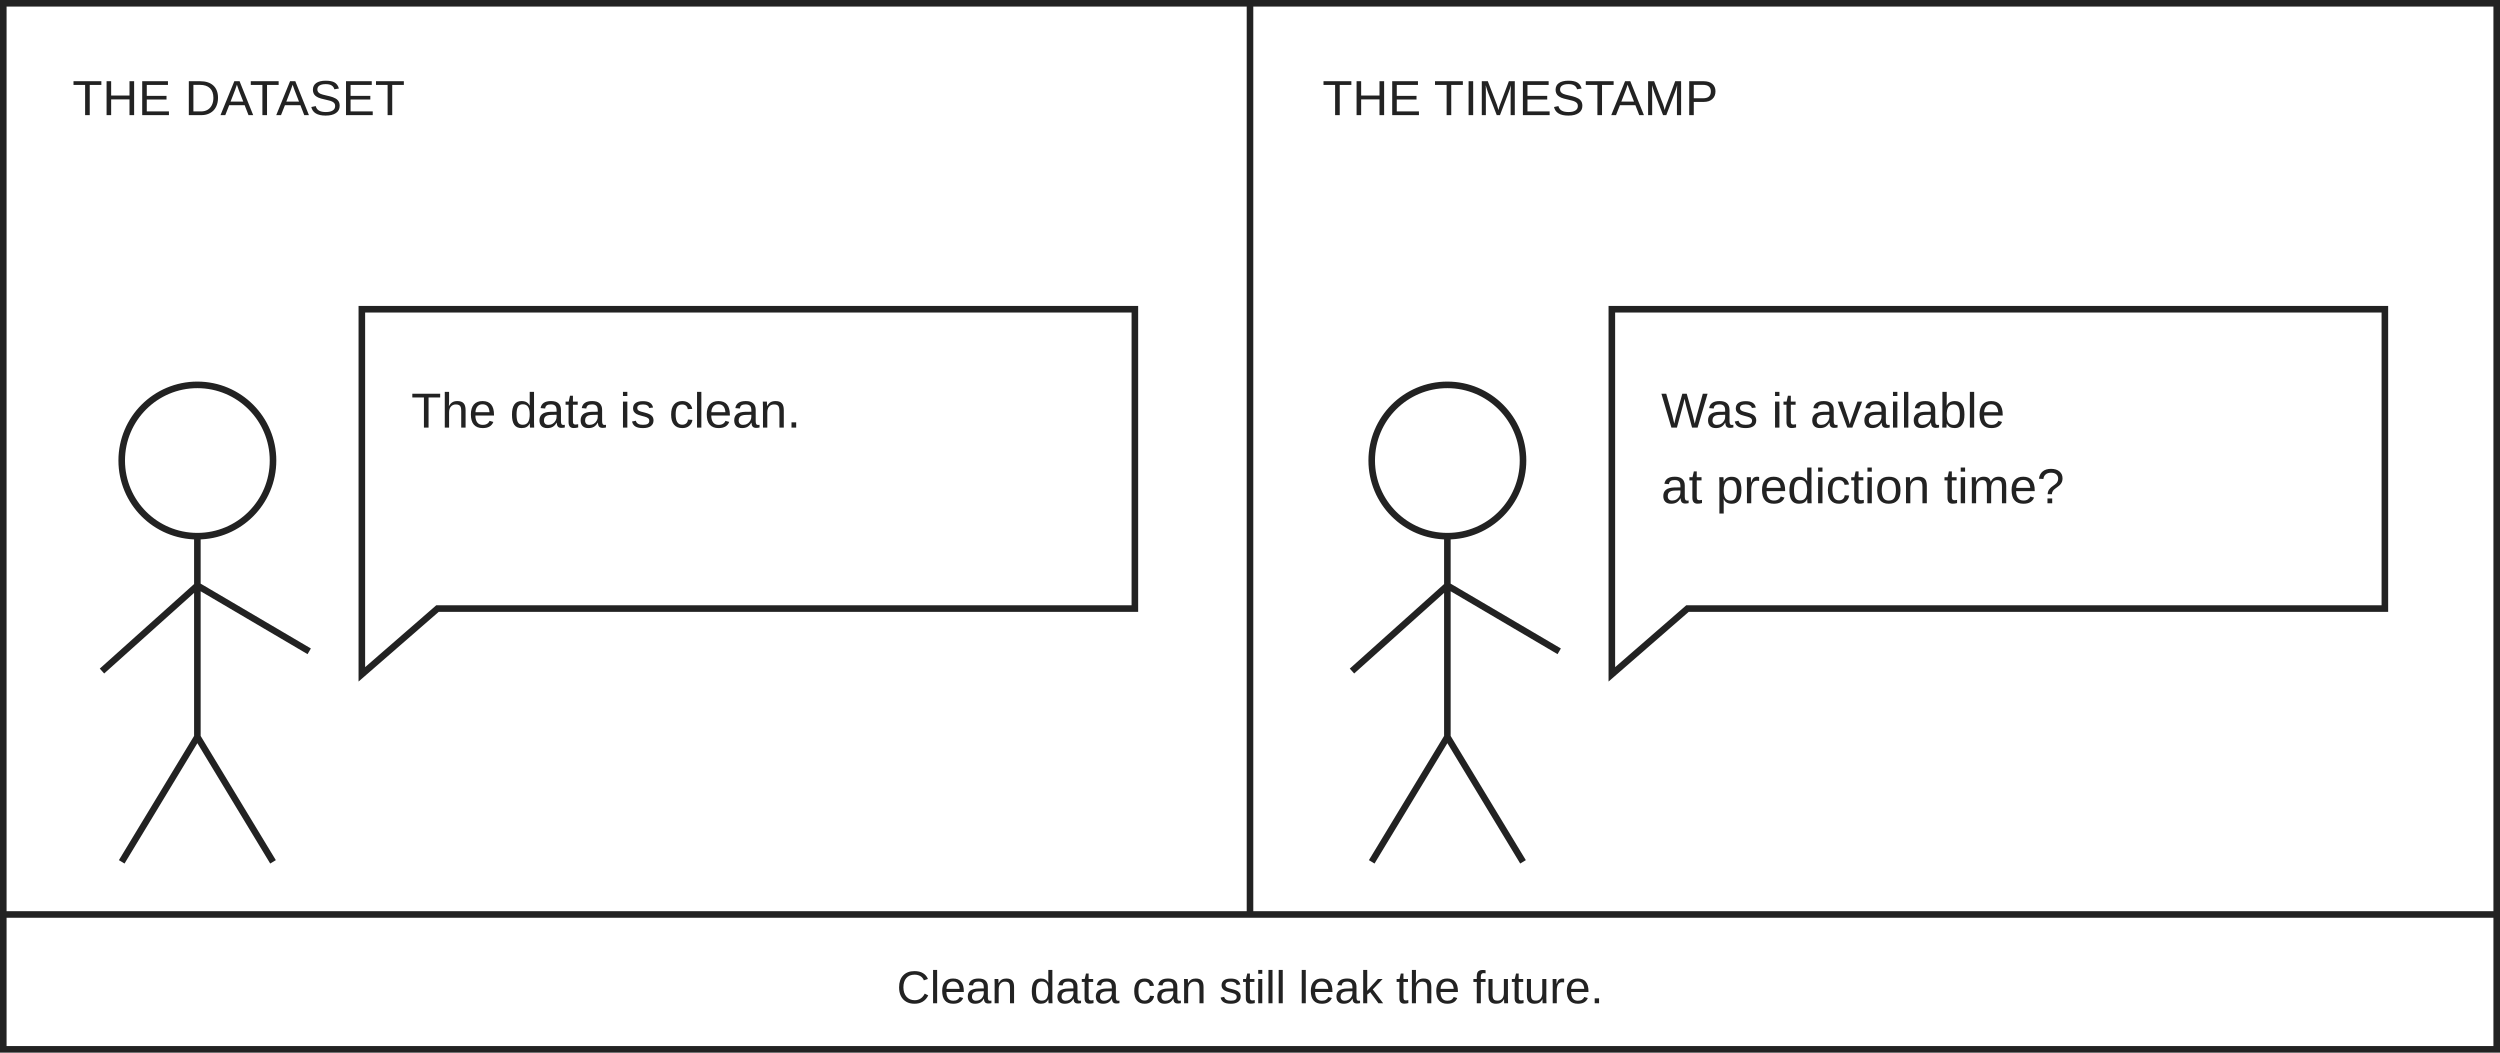
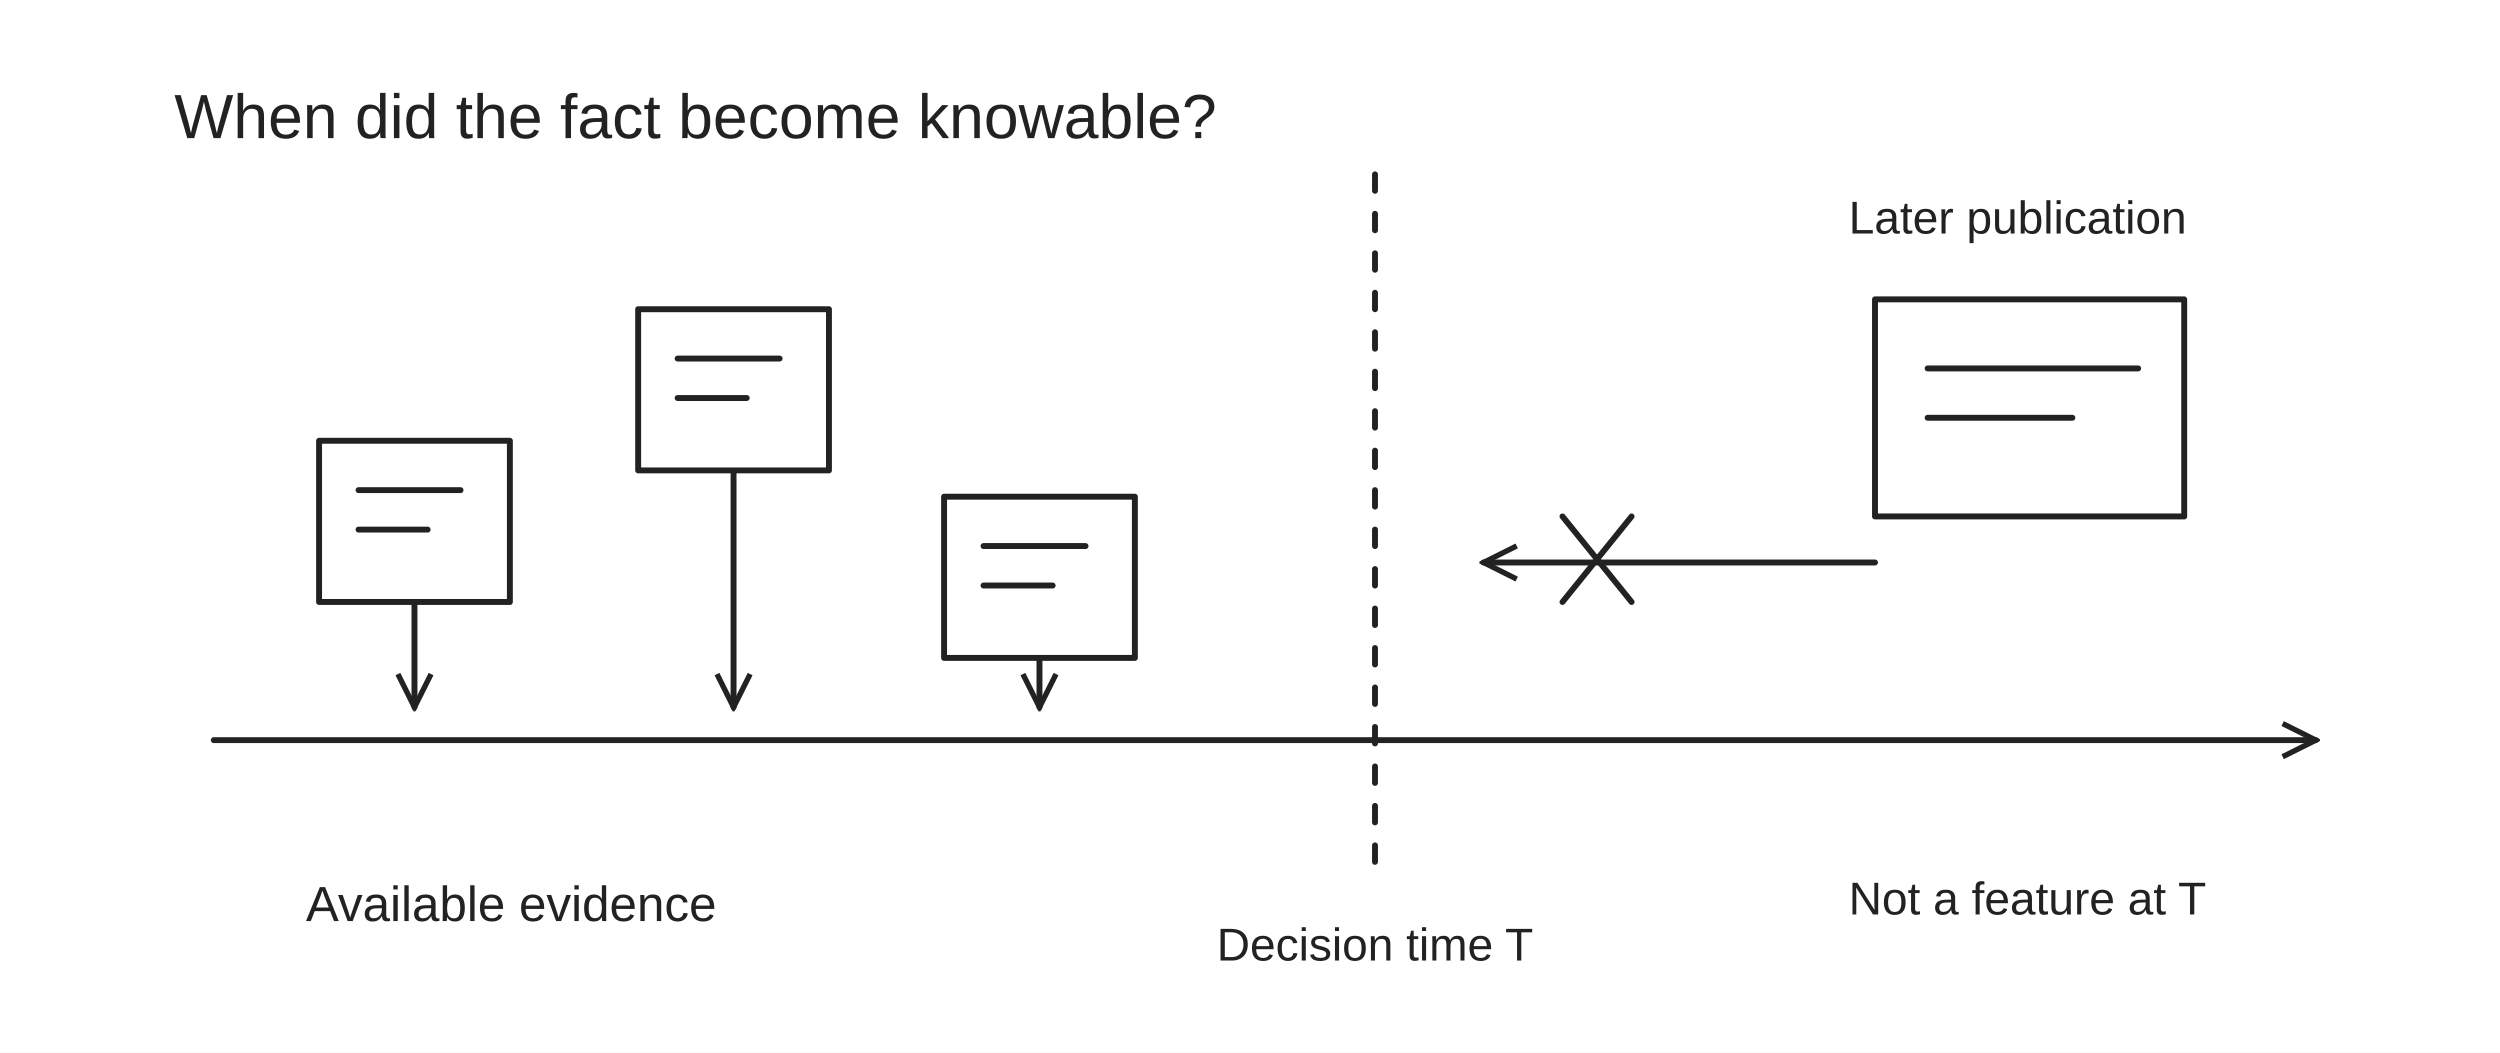
<svg xmlns="http://www.w3.org/2000/svg" viewBox="0 0 760 320" role="img" aria-labelledby="title desc">
+   <defs>
+     <marker id="arrow" viewBox="0 0 10 10" refX="9" refY="5" markerWidth="7" markerHeight="7" orient="auto-start-reverse">
+       <path d="M1 1L9 5L1 9" fill="none" stroke="#222" stroke-width="1.3" />
+     </marker>
+   </defs>
  <rect width="760" height="320" fill="white" />
-   <g fill="none" stroke="#222" stroke-width="2">
-     <rect x="1" y="1" width="758" height="318" />
-     <path d="M380 1V278 M1 278H759" />
-     <circle cx="60" cy="140" r="23" />
-     <path d="M60 163V224 M60 178L31 204 M60 178L94 198 M60 224L37 262 M60 224L83 262" />
-     <circle cx="440" cy="140" r="23" />
-     <path d="M440 163V224 M440 178L411 204 M440 178L474 198 M440 224L417 262 M440 224L463 262" />
-     <path d="M110 94H345V185H133L110 205Z" />
-     <path d="M490 94H725V185H513L490 205Z" />
+   <g fill="none" stroke="#222" stroke-width="1.8" stroke-linecap="round" stroke-linejoin="round">
+     <path d="M65 225L704 225" marker-end="url(#arrow)" />
+     <path d="M418 53L418 266" stroke-dasharray="5 7" />
+     <rect x="97" y="134" width="58" height="49" />
+     <path d="M109 149H140 M109 161H130" />
+     <path d="M126 184L126 215" marker-end="url(#arrow)" />
+     <rect x="194" y="94" width="58" height="49" />
+     <path d="M206 109H237 M206 121H227" />
+     <path d="M223 144L223 215" marker-end="url(#arrow)" />
+     <rect x="287" y="151" width="58" height="49" />
+     <path d="M299 166H330 M299 178H320" />
+     <path d="M316 201L316 215" marker-end="url(#arrow)" />
+     <rect x="570" y="91" width="94" height="66" />
+     <path d="M586 112H650 M586 127H630" />
+     <path d="M570 171H451" marker-end="url(#arrow)" />
+     <path d="M475 157L496 183 M496 157L475 183" />
  </g>
-   <g font-family="-apple-system,Arial,sans-serif" fill="#222">
-     <text x="22" y="35" font-size="15">THE DATASET</text>
-     <text x="402" y="35" font-size="15">THE TIMESTAMP</text>
-     <text x="125" y="130" font-size="15">The data is clean.</text>
-     <text x="505" y="130" font-size="15">Was it available</text>
-     <text x="505" y="153" font-size="15">at prediction time?</text>
-     <text x="380" y="305" text-anchor="middle" font-size="14">Clean data can still leak the future.</text>
+   <g fill="#222" font-family="-apple-system,BlinkMacSystemFont,Arial,sans-serif">
+     <text x="53" y="42" font-size="19" text-anchor="start" font-weight="400">When did the fact become knowable?</text>
+     <text x="93" y="280" font-size="15" text-anchor="start" font-weight="400">Available evidence</text>
+     <text x="418" y="292" font-size="14" text-anchor="middle" font-weight="400">Decision time T</text>
+     <text x="562" y="71" font-size="14" text-anchor="start" font-weight="400">Later publication</text>
+     <text x="562" y="278" font-size="14" text-anchor="start" font-weight="400">Not a feature at T</text>
  </g>
</svg>
